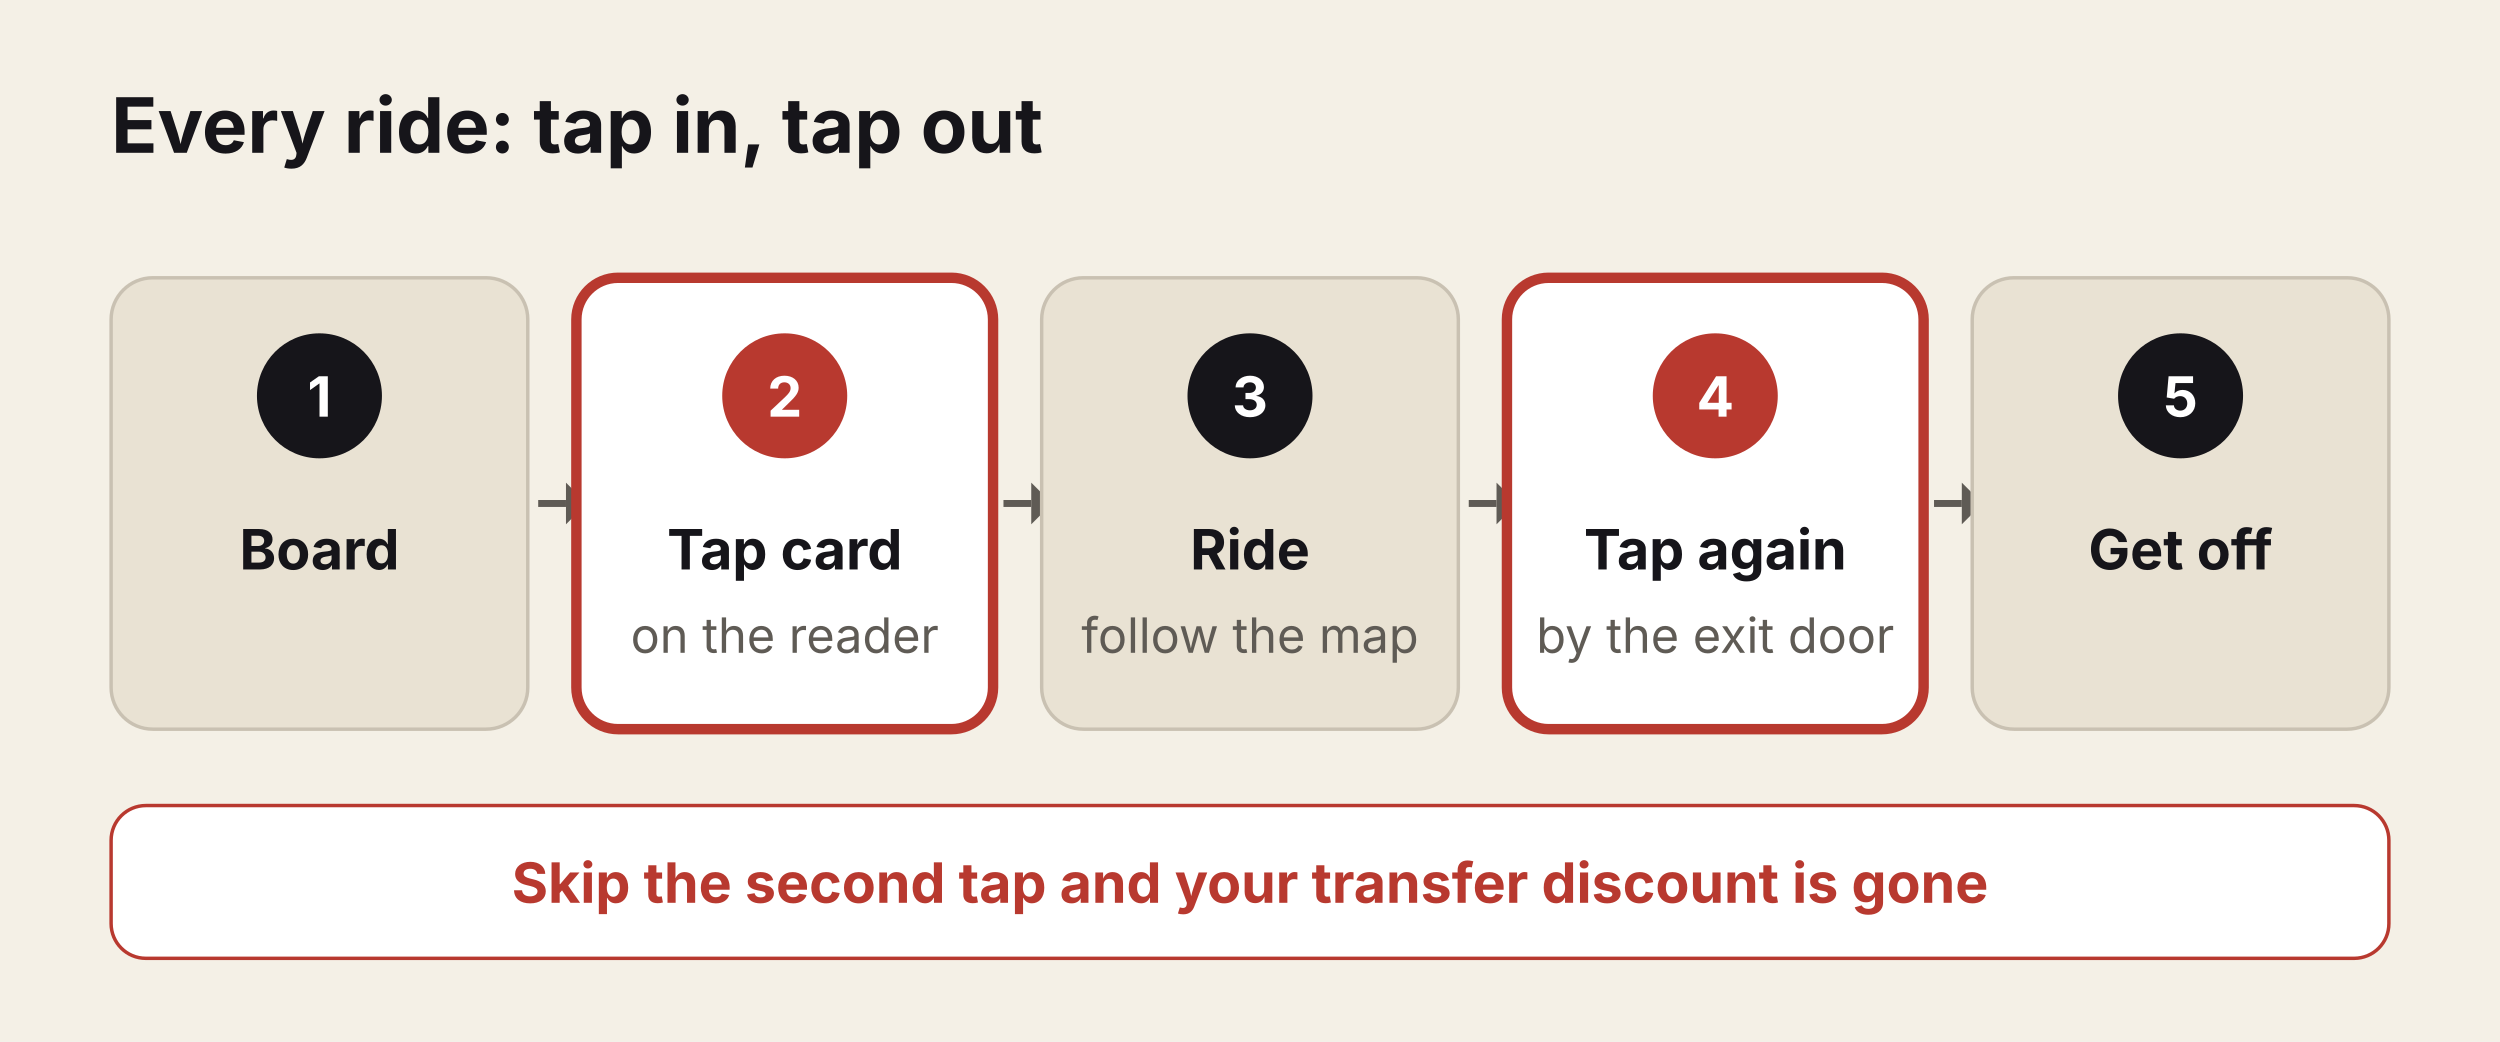
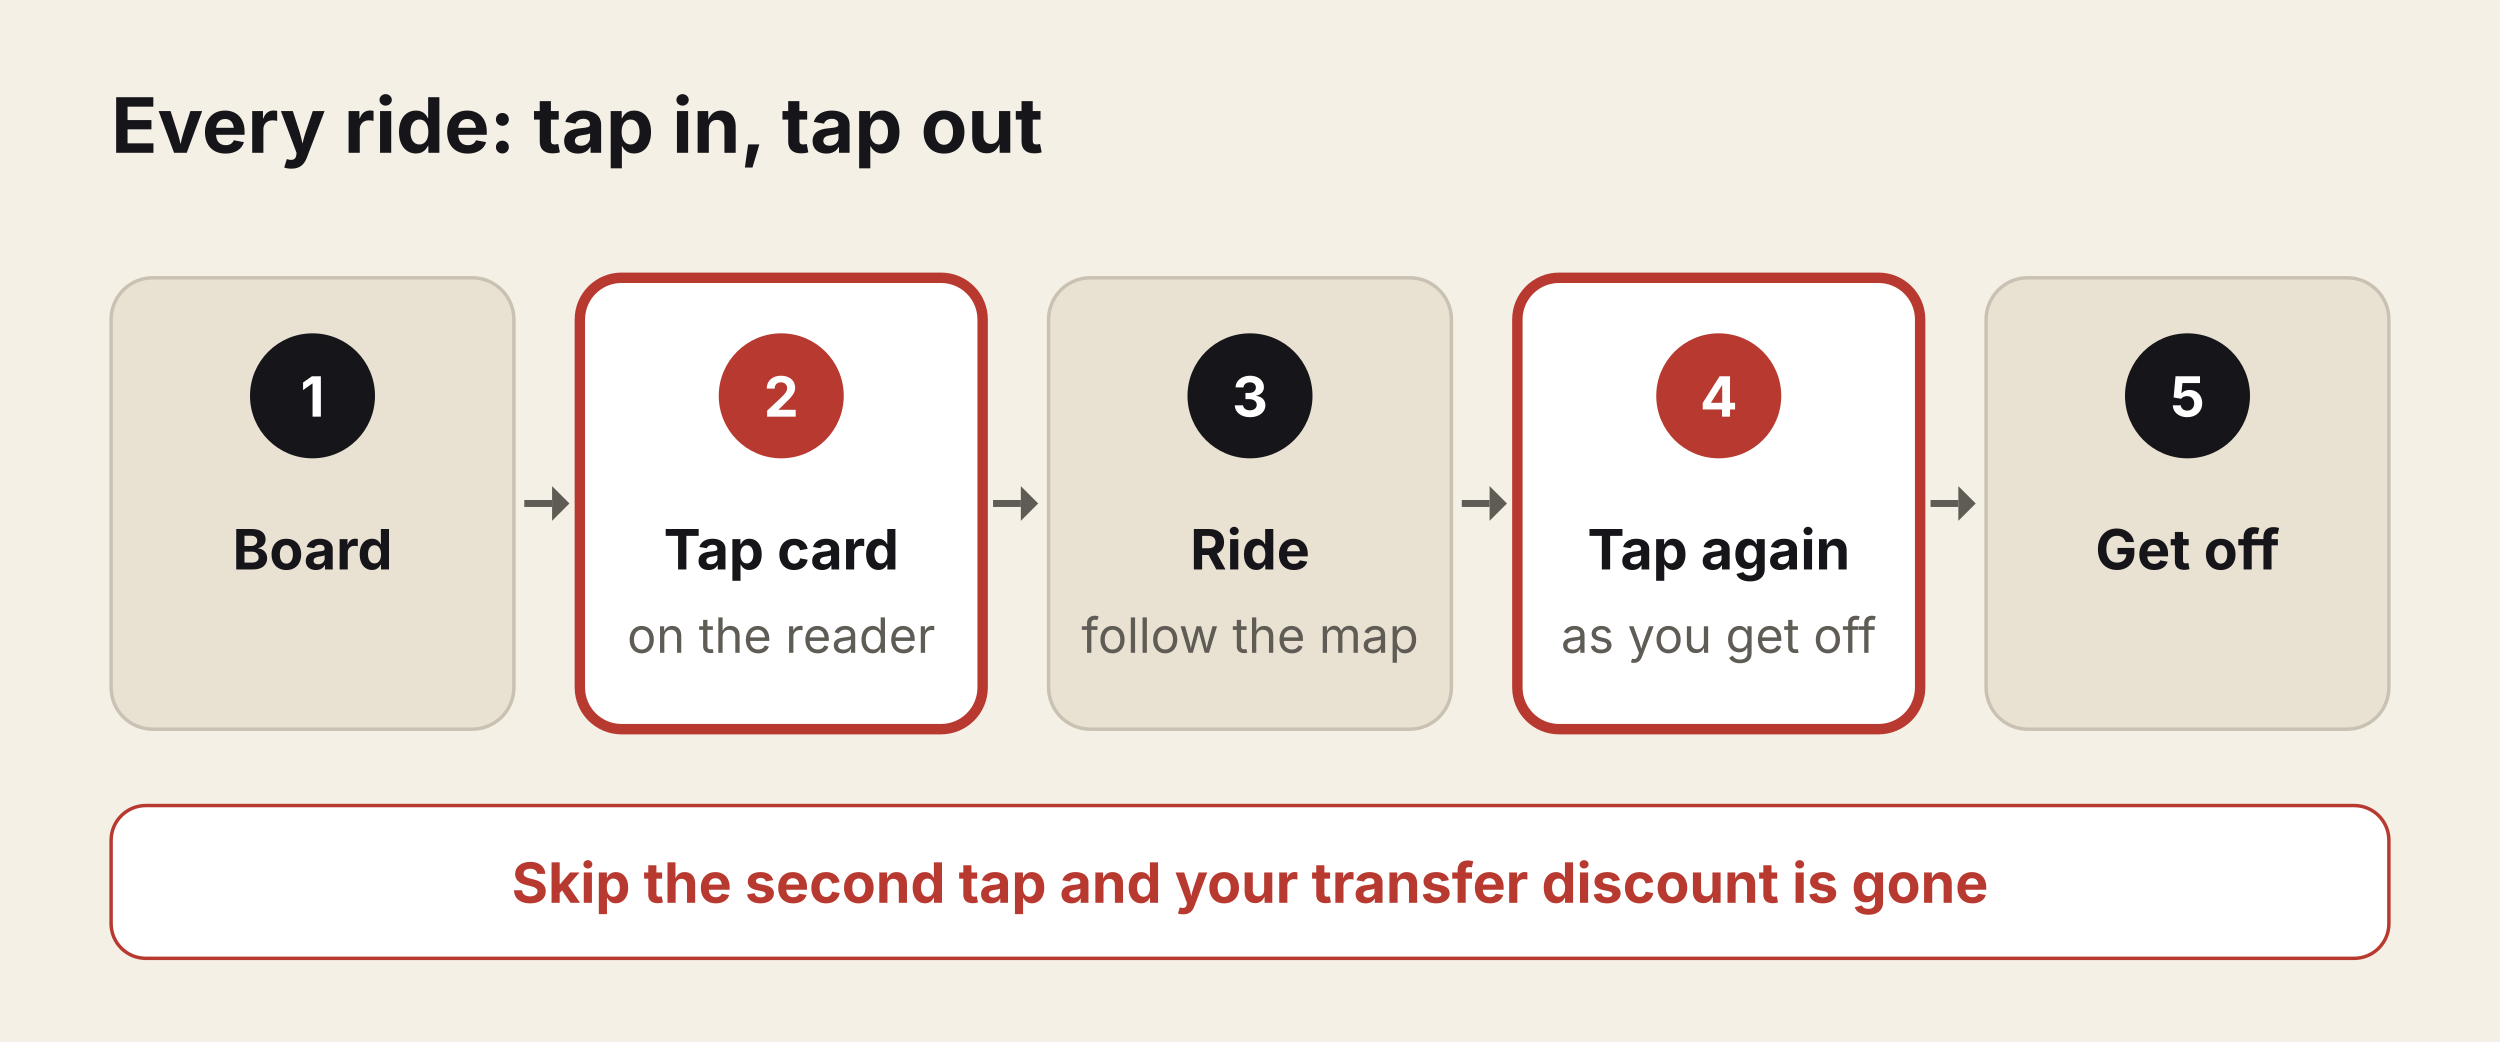
<svg xmlns="http://www.w3.org/2000/svg" viewBox="0 0 720 300" role="img" aria-label="Every ride: tap in, tap out" font-family="system-ui, -apple-system, &quot;Noto Sans KR&quot;, &quot;Noto Sans JP&quot;, &quot;Noto Sans TC&quot;, sans-serif">
  <rect width="720" height="300" fill="#f4f0e6" />
  <text x="32" y="44" font-size="22" font-weight="700" fill="#16151a">Every ride: tap in, tap out</text>
-   <rect x="32.0" y="80" width="120" height="130" rx="12" fill="#e9e2d3" stroke="#c9c1b2" stroke-width="1" />
-   <circle cx="92.0" cy="114" r="18" fill="#16151a" />
-   <text x="92.0" y="120" font-size="16" font-weight="700" fill="#ffffff" text-anchor="middle">1</text>
-   <text x="92.0" y="164" font-size="16" font-weight="700" fill="#16151a" text-anchor="middle">Board</text>
-   <path d="M155.0 145 L163.0 145" stroke="#5f5b55" stroke-width="2" />
-   <path d="M163.0 139 L169.0 145 L163.0 151 Z" fill="#5f5b55" />
-   <rect x="166.0" y="80" width="120" height="130" rx="12" fill="#ffffff" stroke="#b8392f" stroke-width="3" />
-   <circle cx="226.0" cy="114" r="18" fill="#b8392f" />
-   <text x="226.0" y="120" font-size="16" font-weight="700" fill="#ffffff" text-anchor="middle">2</text>
-   <text x="226.0" y="164" font-size="16" font-weight="700" fill="#16151a" text-anchor="middle">Tap card</text>
-   <text x="226.0" y="188" font-size="14" font-weight="400" fill="#5f5b55" text-anchor="middle">on the reader</text>
-   <path d="M289.0 145 L297.0 145" stroke="#5f5b55" stroke-width="2" />
-   <path d="M297.0 139 L303.0 145 L297.0 151 Z" fill="#5f5b55" />
-   <rect x="300.0" y="80" width="120" height="130" rx="12" fill="#e9e2d3" stroke="#c9c1b2" stroke-width="1" />
+   <rect x="32" y="80" width="116" height="130" rx="12" fill="#e9e2d3" stroke="#c9c1b2" stroke-width="1" />
+   <circle cx="90.0" cy="114" r="18" fill="#16151a" />
+   <text x="90.0" y="120" font-size="16" font-weight="700" fill="#ffffff" text-anchor="middle">1</text>
+   <text x="90.0" y="164" font-size="16" font-weight="700" fill="#16151a" text-anchor="middle">Board</text>
+   <path d="M151 145 L159 145" stroke="#5f5b55" stroke-width="2" />
+   <path d="M159 140 L164 145 L159 150 Z" fill="#5f5b55" />
+   <rect x="167" y="80" width="116" height="130" rx="12" fill="#ffffff" stroke="#b8392f" stroke-width="3" />
+   <circle cx="225.0" cy="114" r="18" fill="#b8392f" />
+   <text x="225.0" y="120" font-size="16" font-weight="700" fill="#ffffff" text-anchor="middle">2</text>
+   <text x="225.0" y="164" font-size="16" font-weight="700" fill="#16151a" text-anchor="middle">Tap card</text>
+   <text x="225.0" y="188" font-size="14" font-weight="400" fill="#5f5b55" text-anchor="middle">on the reader</text>
+   <path d="M286 145 L294 145" stroke="#5f5b55" stroke-width="2" />
+   <path d="M294 140 L299 145 L294 150 Z" fill="#5f5b55" />
+   <rect x="302" y="80" width="116" height="130" rx="12" fill="#e9e2d3" stroke="#c9c1b2" stroke-width="1" />
  <circle cx="360.0" cy="114" r="18" fill="#16151a" />
  <text x="360.0" y="120" font-size="16" font-weight="700" fill="#ffffff" text-anchor="middle">3</text>
  <text x="360.0" y="164" font-size="16" font-weight="700" fill="#16151a" text-anchor="middle">Ride</text>
  <text x="360.0" y="188" font-size="14" font-weight="400" fill="#5f5b55" text-anchor="middle">follow the map</text>
-   <path d="M423.0 145 L431.0 145" stroke="#5f5b55" stroke-width="2" />
-   <path d="M431.0 139 L437.0 145 L431.0 151 Z" fill="#5f5b55" />
-   <rect x="434.0" y="80" width="120" height="130" rx="12" fill="#ffffff" stroke="#b8392f" stroke-width="3" />
-   <circle cx="494.0" cy="114" r="18" fill="#b8392f" />
-   <text x="494.0" y="120" font-size="16" font-weight="700" fill="#ffffff" text-anchor="middle">4</text>
-   <text x="494.0" y="164" font-size="16" font-weight="700" fill="#16151a" text-anchor="middle">Tap again</text>
-   <text x="494.0" y="188" font-size="14" font-weight="400" fill="#5f5b55" text-anchor="middle">by the exit door</text>
-   <path d="M557.0 145 L565.0 145" stroke="#5f5b55" stroke-width="2" />
-   <path d="M565.0 139 L571.0 145 L565.0 151 Z" fill="#5f5b55" />
-   <rect x="568.0" y="80" width="120" height="130" rx="12" fill="#e9e2d3" stroke="#c9c1b2" stroke-width="1" />
-   <circle cx="628.0" cy="114" r="18" fill="#16151a" />
-   <text x="628.0" y="120" font-size="16" font-weight="700" fill="#ffffff" text-anchor="middle">5</text>
-   <text x="628.0" y="164" font-size="16" font-weight="700" fill="#16151a" text-anchor="middle">Get off</text>
+   <path d="M421 145 L429 145" stroke="#5f5b55" stroke-width="2" />
+   <path d="M429 140 L434 145 L429 150 Z" fill="#5f5b55" />
+   <rect x="437" y="80" width="116" height="130" rx="12" fill="#ffffff" stroke="#b8392f" stroke-width="3" />
+   <circle cx="495.0" cy="114" r="18" fill="#b8392f" />
+   <text x="495.0" y="120" font-size="16" font-weight="700" fill="#ffffff" text-anchor="middle">4</text>
+   <text x="495.0" y="164" font-size="16" font-weight="700" fill="#16151a" text-anchor="middle">Tap again</text>
+   <text x="495.0" y="188" font-size="14" font-weight="400" fill="#5f5b55" text-anchor="middle">as you get off</text>
+   <path d="M556 145 L564 145" stroke="#5f5b55" stroke-width="2" />
+   <path d="M564 140 L569 145 L564 150 Z" fill="#5f5b55" />
+   <rect x="572" y="80" width="116" height="130" rx="12" fill="#e9e2d3" stroke="#c9c1b2" stroke-width="1" />
+   <circle cx="630.0" cy="114" r="18" fill="#16151a" />
+   <text x="630.0" y="120" font-size="16" font-weight="700" fill="#ffffff" text-anchor="middle">5</text>
+   <text x="630.0" y="164" font-size="16" font-weight="700" fill="#16151a" text-anchor="middle">Get off</text>
  <rect x="32" y="232" width="656" height="44" rx="10" fill="#ffffff" stroke="#b8392f" />
  <text x="360" y="260" font-size="16" font-weight="700" fill="#b8392f" text-anchor="middle">Skip the second tap and your transfer discount is gone</text>
</svg>
